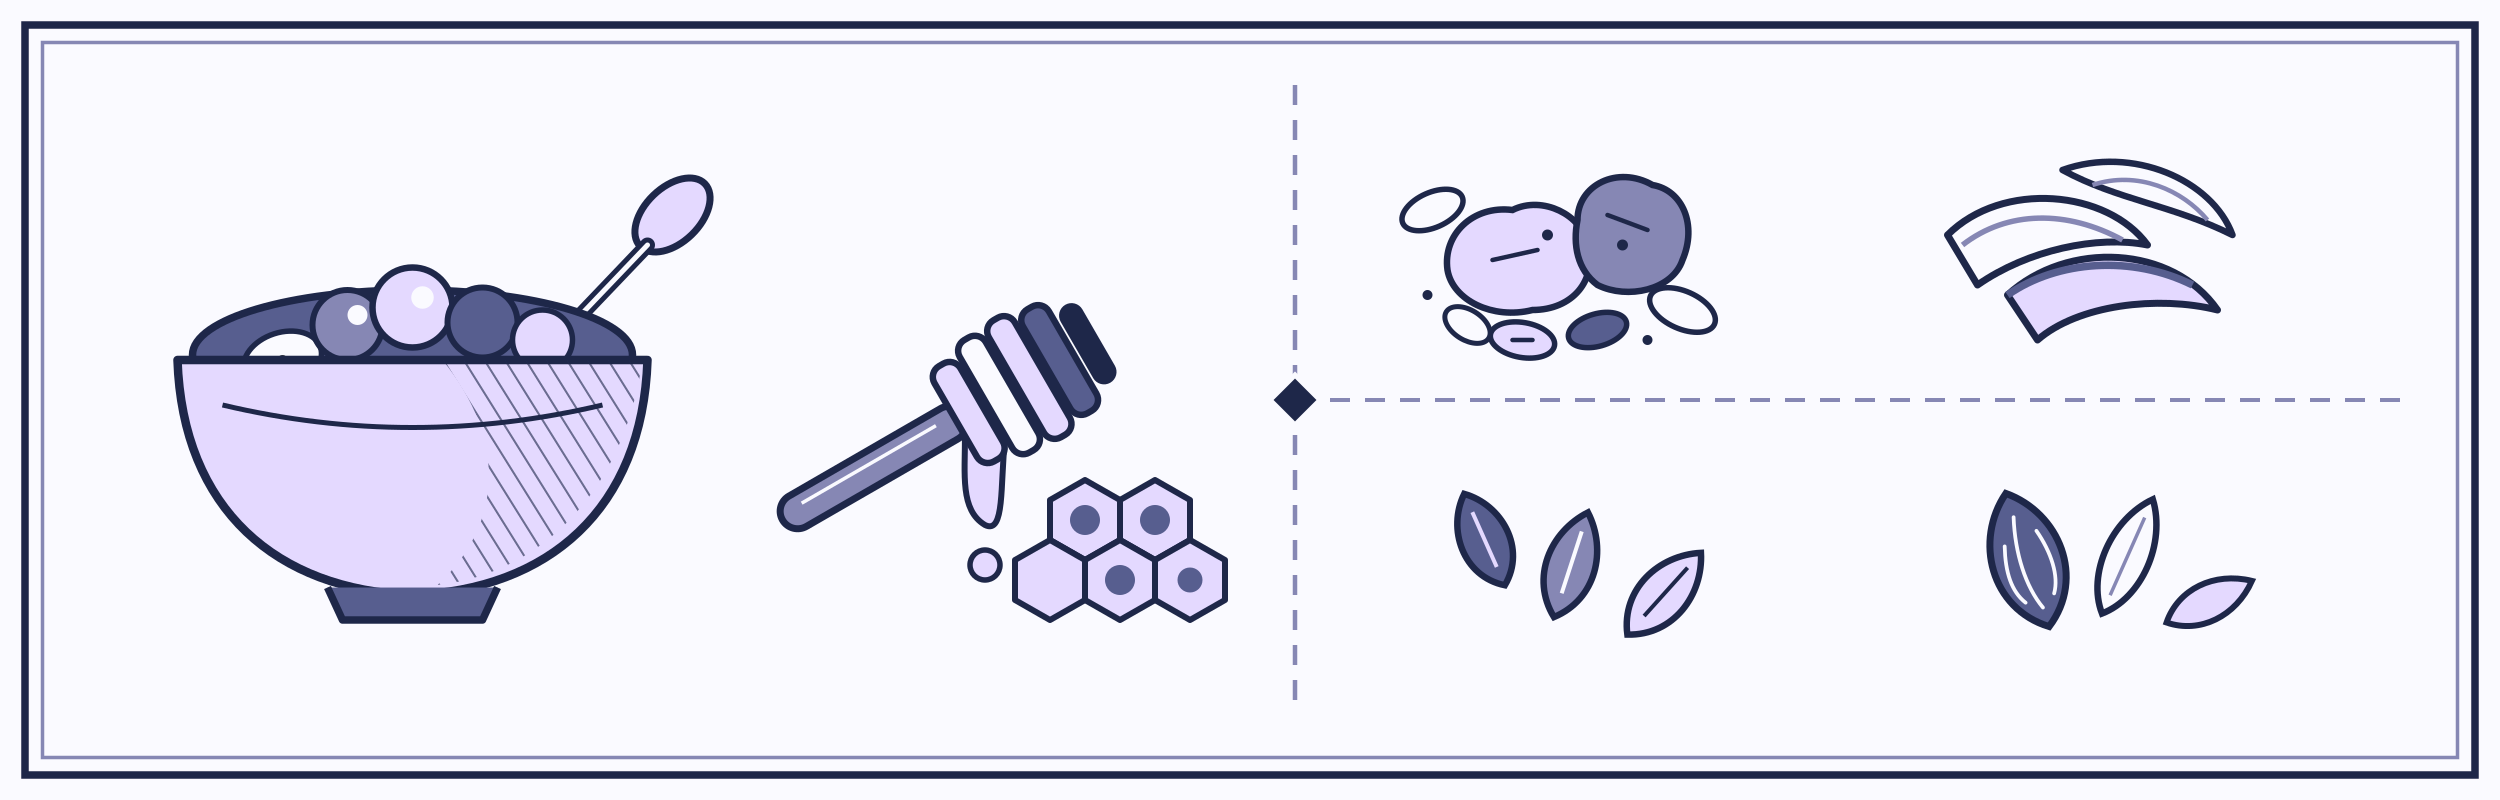
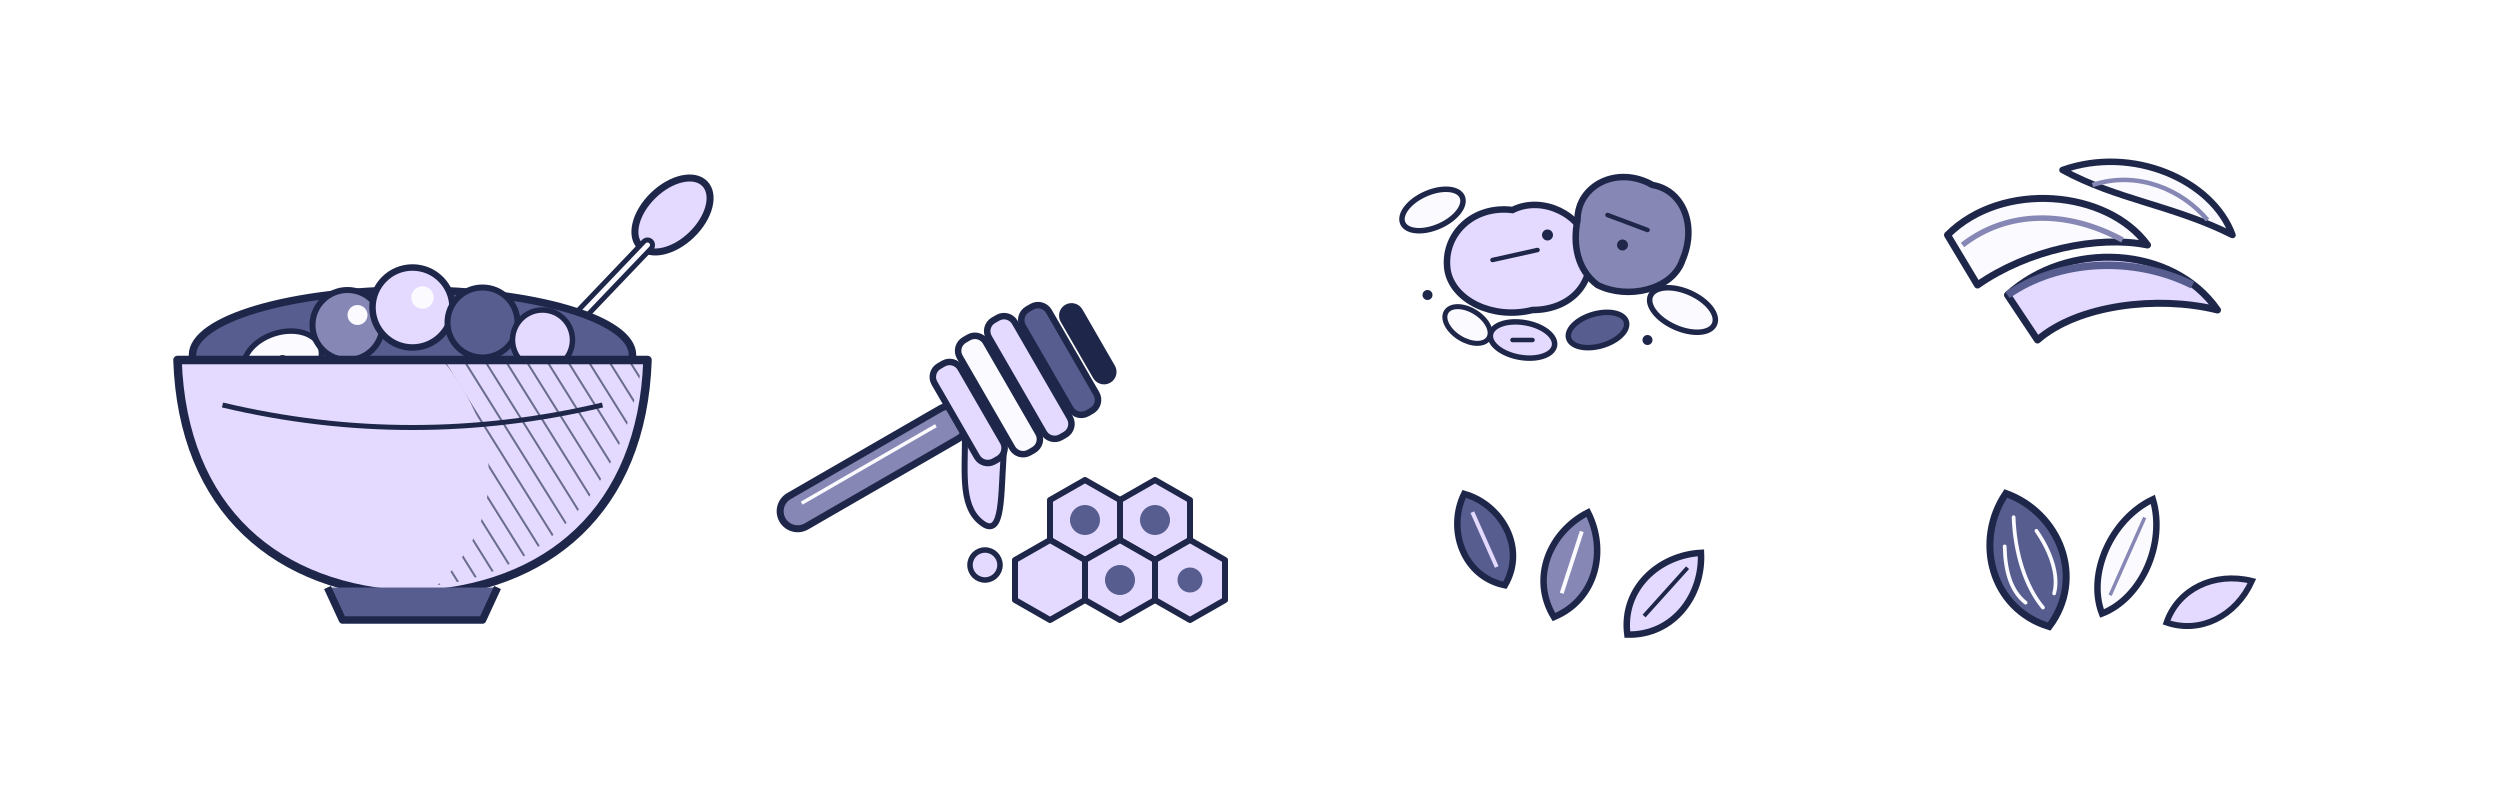
<svg xmlns="http://www.w3.org/2000/svg" viewBox="0 0 1000 320" fill="none" role="img" aria-labelledby="toppings-honey-title">
  <defs>
    <pattern id="topping-hatch" width="7" height="7" patternUnits="userSpaceOnUse" patternTransform="rotate(-32)">
      <line x1="0" y1="0" x2="0" y2="7" stroke="#1E2749" stroke-width="1.6" />
    </pattern>
  </defs>
-   <rect x="0" y="0" width="1000" height="320" fill="#FAFAFF" />
-   <rect x="10" y="10" width="980" height="300" fill="none" stroke="#1E2749" stroke-width="3" />
-   <rect x="17" y="17" width="966" height="286" fill="none" stroke="#8687B4" stroke-width="1.4" />
-   <g id="woodcut-acai-bowl" transform="translate(165, 178)">
-     <ellipse cx="104" cy="-92" rx="18" ry="11" transform="rotate(-44 104 -92)" fill="#E4D9FF" stroke="#1E2749" stroke-width="2.8" />
-     <path d="M52 -36 L94 -80" stroke="#1E2749" stroke-width="6" stroke-linecap="round" />
-     <path d="M52 -36 L94 -80" stroke="#FAFAFF" stroke-width="2" stroke-linecap="round" />
-     <ellipse cx="0" cy="-36" rx="88" ry="26" fill="#575E8F" stroke="#1E2749" stroke-width="3" />
-     <ellipse cx="-52" cy="-34" rx="16" ry="11" transform="rotate(-18 -52 -34)" fill="#FAFAFF" stroke="#1E2749" stroke-width="2.2" />
-     <circle cx="-52" cy="-34" r="2" fill="#30343F" />
-     <circle cx="-26" cy="-48" r="14" fill="#8687B4" stroke="#1E2749" stroke-width="2.4" />
-     <circle cx="-22" cy="-52" r="4" fill="#FAFAFF" />
-     <circle cx="0" cy="-55" r="16" fill="#E4D9FF" stroke="#1E2749" stroke-width="2.6" />
-     <circle cx="4" cy="-59" r="4.5" fill="#FAFAFF" />
-     <circle cx="28" cy="-49" r="14" fill="#575E8F" stroke="#1E2749" stroke-width="2.4" />
-     <circle cx="52" cy="-42" r="12" fill="#E4D9FF" stroke="#1E2749" stroke-width="2.2" />
-     <path d="M-94 -34 C-92 26 -54 58 0 60 C54 58 92 26 94 -34 Z" fill="#E4D9FF" stroke="#1E2749" stroke-width="3.4" stroke-linejoin="round" />
-     <path d="M-34 57 L-28 70 L28 70 L34 57" fill="#575E8F" stroke="#1E2749" stroke-width="3" stroke-linejoin="round" />
-     <path d="M12 -34 C38 -2 36 32 10 56 C48 52 84 22 92 -34 Z" fill="url(#topping-hatch)" opacity="0.62" />
-     <path d="M-76 -16 Q0 2 76 -16" stroke="#1E2749" stroke-width="2" fill="none" />
-   </g>
-   <g id="woodcut-honey-dipper" transform="translate(410, 152)">
-     <g fill="#E4D9FF" stroke="#1E2749" stroke-width="2.4" stroke-linejoin="round">
-       <polygon points="10,48 24,40 38,48 38,64 24,72 10,64" />
-       <polygon points="38,48 52,40 66,48 66,64 52,72 38,64" />
-       <polygon points="24,72 38,64 52,72 52,88 38,96 24,88" />
-       <polygon points="52,72 66,64 80,72 80,88 66,96 52,88" />
-       <polygon points="-4,72 10,64 24,72 24,88 10,96 -4,88" />
+   <g id="toppings-honey-specimens">
+     <g id="woodcut-acai-bowl" transform="translate(165, 178)">
+       <ellipse cx="104" cy="-92" rx="18" ry="11" transform="rotate(-44 104 -92)" fill="#E4D9FF" stroke="#1E2749" stroke-width="2.8" />
+       <path d="M52 -36 L94 -80" stroke="#1E2749" stroke-width="6" stroke-linecap="round" />
+       <path d="M52 -36 L94 -80" stroke="#FAFAFF" stroke-width="2" stroke-linecap="round" />
+       <ellipse cx="0" cy="-36" rx="88" ry="26" fill="#575E8F" stroke="#1E2749" stroke-width="3" />
+       <ellipse cx="-52" cy="-34" rx="16" ry="11" transform="rotate(-18 -52 -34)" fill="#FAFAFF" stroke="#1E2749" stroke-width="2.2" />
+       <circle cx="-52" cy="-34" r="2" fill="#30343F" />
+       <circle cx="-26" cy="-48" r="14" fill="#8687B4" stroke="#1E2749" stroke-width="2.4" />
+       <circle cx="-22" cy="-52" r="4" fill="#FAFAFF" />
+       <circle cx="0" cy="-55" r="16" fill="#E4D9FF" stroke="#1E2749" stroke-width="2.6" />
+       <circle cx="4" cy="-59" r="4.5" fill="#FAFAFF" />
+       <circle cx="28" cy="-49" r="14" fill="#575E8F" stroke="#1E2749" stroke-width="2.4" />
+       <circle cx="52" cy="-42" r="12" fill="#E4D9FF" stroke="#1E2749" stroke-width="2.2" />
+       <path d="M-94 -34 C-92 26 -54 58 0 60 C54 58 92 26 94 -34 Z" fill="#E4D9FF" stroke="#1E2749" stroke-width="3.4" stroke-linejoin="round" />
+       <path d="M-34 57 L-28 70 L28 70 L34 57" fill="#575E8F" stroke="#1E2749" stroke-width="3" stroke-linejoin="round" />
+       <path d="M12 -34 C38 -2 36 32 10 56 C48 52 84 22 92 -34 Z" fill="url(#topping-hatch)" opacity="0.62" />
+       <path d="M-76 -16 Q0 2 76 -16" stroke="#1E2749" stroke-width="2" fill="none" />
    </g>
-     <g fill="#575E8F">
-       <circle cx="24" cy="56" r="6" />
-       <circle cx="52" cy="56" r="6" />
-       <circle cx="38" cy="80" r="6" />
-       <circle cx="66" cy="80" r="5" />
+     <g id="woodcut-honey-dipper" transform="translate(410, 152)">
+       <g fill="#E4D9FF" stroke="#1E2749" stroke-width="2.4" stroke-linejoin="round">
+         <polygon points="10,48 24,40 38,48 38,64 24,72 10,64" />
+         <polygon points="38,48 52,40 66,48 66,64 52,72 38,64" />
+         <polygon points="24,72 38,64 52,72 52,88 38,96 24,88" />
+         <polygon points="52,72 66,64 80,72 80,88 66,96 52,88" />
+         <polygon points="-4,72 10,64 24,72 24,88 10,96 -4,88" />
+       </g>
+       <g fill="#575E8F">
+         <circle cx="24" cy="56" r="6" />
+         <circle cx="52" cy="56" r="6" />
+         <circle cx="38" cy="80" r="6" />
+         <circle cx="66" cy="80" r="5" />
+       </g>
+       <path d="M-24 22 C-24 38 -26 52 -16 58 C-8 62 -10 42 -8 24 Z" fill="#E4D9FF" stroke="#1E2749" stroke-width="2.4" />
+       <circle cx="-16" cy="74" r="6" fill="#E4D9FF" stroke="#1E2749" stroke-width="2.2" />
+       <g transform="rotate(-30)">
+         <rect x="-112" y="-7" width="84" height="14" rx="7" fill="#8687B4" stroke="#1E2749" stroke-width="2.8" />
+         <line x1="-102" y1="-2" x2="-40" y2="-2" stroke="#FAFAFF" stroke-width="1.4" />
+         <rect x="-32" y="-22" width="12" height="44" rx="5" fill="#E4D9FF" stroke="#1E2749" stroke-width="2.6" />
+         <rect x="-18" y="-26" width="12" height="52" rx="5" fill="#FAFAFF" stroke="#1E2749" stroke-width="2.6" />
+         <rect x="-4" y="-27" width="12" height="54" rx="5" fill="#E4D9FF" stroke="#1E2749" stroke-width="2.6" />
+         <rect x="10" y="-24" width="12" height="48" rx="5" fill="#575E8F" stroke="#1E2749" stroke-width="2.6" />
+         <rect x="24" y="-18" width="10" height="36" rx="5" fill="#1E2749" />
+       </g>
    </g>
-     <path d="M-24 22 C-24 38 -26 52 -16 58 C-8 62 -10 42 -8 24 Z" fill="#E4D9FF" stroke="#1E2749" stroke-width="2.4" />
-     <circle cx="-16" cy="74" r="6" fill="#E4D9FF" stroke="#1E2749" stroke-width="2.2" />
-     <g transform="rotate(-30)">
-       <rect x="-112" y="-7" width="84" height="14" rx="7" fill="#8687B4" stroke="#1E2749" stroke-width="2.8" />
-       <line x1="-102" y1="-2" x2="-40" y2="-2" stroke="#FAFAFF" stroke-width="1.4" />
-       <rect x="-32" y="-22" width="12" height="44" rx="5" fill="#E4D9FF" stroke="#1E2749" stroke-width="2.6" />
-       <rect x="-18" y="-26" width="12" height="52" rx="5" fill="#FAFAFF" stroke="#1E2749" stroke-width="2.6" />
-       <rect x="-4" y="-27" width="12" height="54" rx="5" fill="#E4D9FF" stroke="#1E2749" stroke-width="2.6" />
-       <rect x="10" y="-24" width="12" height="48" rx="5" fill="#575E8F" stroke="#1E2749" stroke-width="2.6" />
-       <rect x="24" y="-18" width="10" height="36" rx="5" fill="#1E2749" />
+     <g id="woodcut-granola" transform="translate(625, 100)">
+       <path d="M-46 8 C-48 -6 -36 -18 -20 -16 C-8 -22 8 -14 10 -2 C14 12 4 24 -12 24 C-28 28 -44 20 -46 8 Z" fill="#E4D9FF" stroke="#1E2749" stroke-width="2.6" />
+       <path d="M6 -12 C6 -26 22 -34 36 -26 C48 -24 54 -10 48 4 C44 16 26 20 14 14 C6 8 4 -2 6 -12 Z" fill="#8687B4" stroke="#1E2749" stroke-width="2.6" />
+       <ellipse cx="-52" cy="-16" rx="13" ry="7" transform="rotate(-24 -52 -16)" fill="#FAFAFF" stroke="#1E2749" stroke-width="2.2" />
+       <ellipse cx="48" cy="24" rx="14" ry="7.5" transform="rotate(24 48 24)" fill="#FAFAFF" stroke="#1E2749" stroke-width="2.2" />
+       <ellipse cx="-16" cy="36" rx="13" ry="7" transform="rotate(10 -16 36)" fill="#E4D9FF" stroke="#1E2749" stroke-width="2.2" />
+       <ellipse cx="14" cy="32" rx="12" ry="6.5" transform="rotate(-16 14 32)" fill="#575E8F" stroke="#1E2749" stroke-width="2.2" />
+       <ellipse cx="-38" cy="30" rx="10" ry="6" transform="rotate(32 -38 30)" fill="#FAFAFF" stroke="#1E2749" stroke-width="2" />
+       <path d="M-28 4 L-10 0 M18 -14 L34 -8 M-20 36 L-12 36" stroke="#1E2749" stroke-width="1.8" stroke-linecap="round" />
+       <g fill="#1E2749">
+         <circle cx="-6" cy="-6" r="2.2" />
+         <circle cx="24" cy="-2" r="2.2" />
+         <circle cx="34" cy="36" r="2" />
+         <circle cx="-54" cy="18" r="2" />
+       </g>
+     </g>
+     <g id="woodcut-coconut" transform="translate(835, 102)">
+       <path d="M-56 -8 C-34 -30 8 -26 24 -4 C4 -8 -24 -2 -44 12 Z" fill="#FAFAFF" stroke="#1E2749" stroke-width="2.8" stroke-linejoin="round" />
+       <path d="M-32 16 C-8 -6 34 -4 52 22 C28 16 -4 20 -20 34 Z" fill="#E4D9FF" stroke="#1E2749" stroke-width="2.8" stroke-linejoin="round" />
+       <path d="M-10 -34 C18 -44 50 -30 58 -8 C34 -20 12 -22 -10 -34 Z" fill="#FAFAFF" stroke="#1E2749" stroke-width="2.6" stroke-linejoin="round" />
+       <path d="M-32 16 C-12 2 18 0 42 12" stroke="#575E8F" stroke-width="3" fill="none" />
+       <path d="M-50 -4 C-32 -18 -8 -18 14 -6" stroke="#8687B4" stroke-width="2.2" fill="none" />
+       <path d="M2 -28 C20 -34 38 -26 48 -14" stroke="#8687B4" stroke-width="1.8" fill="none" />
+     </g>
+     <g id="woodcut-pumpkin-seeds" transform="translate(625, 224)">
+       <g transform="rotate(-24 -32 -10)">
+         <path d="M-32 -28 C-20 -18 -18 2 -32 12 C-46 2 -44 -18 -32 -28 Z" fill="#575E8F" stroke="#1E2749" stroke-width="2.6" />
+         <path d="M-32 -20 L-32 4" stroke="#E4D9FF" stroke-width="1.6" />
+       </g>
+       <g transform="rotate(18 4 0)">
+         <path d="M4 -20 C16 -8 18 12 4 24 C-10 12 -8 -8 4 -20 Z" fill="#8687B4" stroke="#1E2749" stroke-width="2.6" />
+         <path d="M4 -12 L4 14" stroke="#FAFAFF" stroke-width="1.6" />
+       </g>
+       <g transform="rotate(42 42 12)">
+         <path d="M42 -8 C54 4 56 24 42 36 C28 24 30 4 42 -8 Z" fill="#E4D9FF" stroke="#1E2749" stroke-width="2.6" />
+         <path d="M42 0 L42 26" stroke="#1E2749" stroke-width="1.6" />
+       </g>
+     </g>
+     <g id="woodcut-almonds" transform="translate(835, 224)">
+       <g transform="rotate(-18 -24 0)">
+         <path d="M-24 -28 C-6 -14 -4 14 -24 28 C-44 14 -42 -14 -24 -28 Z" fill="#575E8F" stroke="#1E2749" stroke-width="2.8" />
+         <path d="M-24 -18 C-28 -4 -28 10 -24 20 M-17 -10 C-14 0 -14 10 -18 16 M-31 -8 C-34 2 -34 10 -30 16" stroke="#FAFAFF" stroke-width="1.5" fill="none" stroke-linecap="round" />
+       </g>
+       <g transform="rotate(24 18 -6)">
+         <path d="M18 -26 C30 -12 30 12 18 24 C6 12 6 -12 18 -26 Z" fill="#FAFAFF" stroke="#1E2749" stroke-width="2.6" />
+         <path d="M18 -18 L18 16" stroke="#8687B4" stroke-width="1.4" />
+       </g>
+       <g transform="rotate(64 46 18)">
+         <path d="M46 -4 C56 8 56 24 46 34 C36 24 36 8 46 -4 Z" fill="#E4D9FF" stroke="#1E2749" stroke-width="2.4" />
+       </g>
    </g>
  </g>
-   <g id="woodcut-granola" transform="translate(625, 100)">
-     <path d="M-46 8 C-48 -6 -36 -18 -20 -16 C-8 -22 8 -14 10 -2 C14 12 4 24 -12 24 C-28 28 -44 20 -46 8 Z" fill="#E4D9FF" stroke="#1E2749" stroke-width="2.6" />
-     <path d="M6 -12 C6 -26 22 -34 36 -26 C48 -24 54 -10 48 4 C44 16 26 20 14 14 C6 8 4 -2 6 -12 Z" fill="#8687B4" stroke="#1E2749" stroke-width="2.6" />
-     <ellipse cx="-52" cy="-16" rx="13" ry="7" transform="rotate(-24 -52 -16)" fill="#FAFAFF" stroke="#1E2749" stroke-width="2.2" />
-     <ellipse cx="48" cy="24" rx="14" ry="7.5" transform="rotate(24 48 24)" fill="#FAFAFF" stroke="#1E2749" stroke-width="2.2" />
-     <ellipse cx="-16" cy="36" rx="13" ry="7" transform="rotate(10 -16 36)" fill="#E4D9FF" stroke="#1E2749" stroke-width="2.2" />
-     <ellipse cx="14" cy="32" rx="12" ry="6.5" transform="rotate(-16 14 32)" fill="#575E8F" stroke="#1E2749" stroke-width="2.2" />
-     <ellipse cx="-38" cy="30" rx="10" ry="6" transform="rotate(32 -38 30)" fill="#FAFAFF" stroke="#1E2749" stroke-width="2" />
-     <path d="M-28 4 L-10 0 M18 -14 L34 -8 M-20 36 L-12 36" stroke="#1E2749" stroke-width="1.8" stroke-linecap="round" />
-     <g fill="#1E2749">
-       <circle cx="-6" cy="-6" r="2.2" />
-       <circle cx="24" cy="-2" r="2.2" />
-       <circle cx="34" cy="36" r="2" />
-       <circle cx="-54" cy="18" r="2" />
-     </g>
-   </g>
-   <g id="woodcut-coconut" transform="translate(835, 102)">
-     <path d="M-56 -8 C-34 -30 8 -26 24 -4 C4 -8 -24 -2 -44 12 Z" fill="#FAFAFF" stroke="#1E2749" stroke-width="2.8" stroke-linejoin="round" />
-     <path d="M-32 16 C-8 -6 34 -4 52 22 C28 16 -4 20 -20 34 Z" fill="#E4D9FF" stroke="#1E2749" stroke-width="2.8" stroke-linejoin="round" />
-     <path d="M-10 -34 C18 -44 50 -30 58 -8 C34 -20 12 -22 -10 -34 Z" fill="#FAFAFF" stroke="#1E2749" stroke-width="2.6" stroke-linejoin="round" />
-     <path d="M-32 16 C-12 2 18 0 42 12" stroke="#575E8F" stroke-width="3" fill="none" />
-     <path d="M-50 -4 C-32 -18 -8 -18 14 -6" stroke="#8687B4" stroke-width="2.2" fill="none" />
-     <path d="M2 -28 C20 -34 38 -26 48 -14" stroke="#8687B4" stroke-width="1.8" fill="none" />
-   </g>
-   <g id="woodcut-pumpkin-seeds" transform="translate(625, 224)">
-     <g transform="rotate(-24 -32 -10)">
-       <path d="M-32 -28 C-20 -18 -18 2 -32 12 C-46 2 -44 -18 -32 -28 Z" fill="#575E8F" stroke="#1E2749" stroke-width="2.6" />
-       <path d="M-32 -20 L-32 4" stroke="#E4D9FF" stroke-width="1.6" />
-     </g>
-     <g transform="rotate(18 4 0)">
-       <path d="M4 -20 C16 -8 18 12 4 24 C-10 12 -8 -8 4 -20 Z" fill="#8687B4" stroke="#1E2749" stroke-width="2.6" />
-       <path d="M4 -12 L4 14" stroke="#FAFAFF" stroke-width="1.6" />
-     </g>
-     <g transform="rotate(42 42 12)">
-       <path d="M42 -8 C54 4 56 24 42 36 C28 24 30 4 42 -8 Z" fill="#E4D9FF" stroke="#1E2749" stroke-width="2.6" />
-       <path d="M42 0 L42 26" stroke="#1E2749" stroke-width="1.6" />
-     </g>
-   </g>
-   <g id="woodcut-almonds" transform="translate(835, 224)">
-     <g transform="rotate(-18 -24 0)">
-       <path d="M-24 -28 C-6 -14 -4 14 -24 28 C-44 14 -42 -14 -24 -28 Z" fill="#575E8F" stroke="#1E2749" stroke-width="2.8" />
-       <path d="M-24 -18 C-28 -4 -28 10 -24 20 M-17 -10 C-14 0 -14 10 -18 16 M-31 -8 C-34 2 -34 10 -30 16" stroke="#FAFAFF" stroke-width="1.5" fill="none" stroke-linecap="round" />
-     </g>
-     <g transform="rotate(24 18 -6)">
-       <path d="M18 -26 C30 -12 30 12 18 24 C6 12 6 -12 18 -26 Z" fill="#FAFAFF" stroke="#1E2749" stroke-width="2.6" />
-       <path d="M18 -18 L18 16" stroke="#8687B4" stroke-width="1.4" />
-     </g>
-     <g transform="rotate(64 46 18)">
-       <path d="M46 -4 C56 8 56 24 46 34 C36 24 36 8 46 -4 Z" fill="#E4D9FF" stroke="#1E2749" stroke-width="2.4" />
-     </g>
-   </g>
-   <line x1="518" y1="34" x2="518" y2="286" stroke="#8687B4" stroke-width="1.8" stroke-dasharray="8 6" />
-   <line x1="518" y1="160" x2="964" y2="160" stroke="#8687B4" stroke-width="1.6" stroke-dasharray="8 6" />
-   <polygon points="518,150 528,160 518,170 508,160" fill="#1E2749" stroke="#FAFAFF" stroke-width="2" />
</svg>
